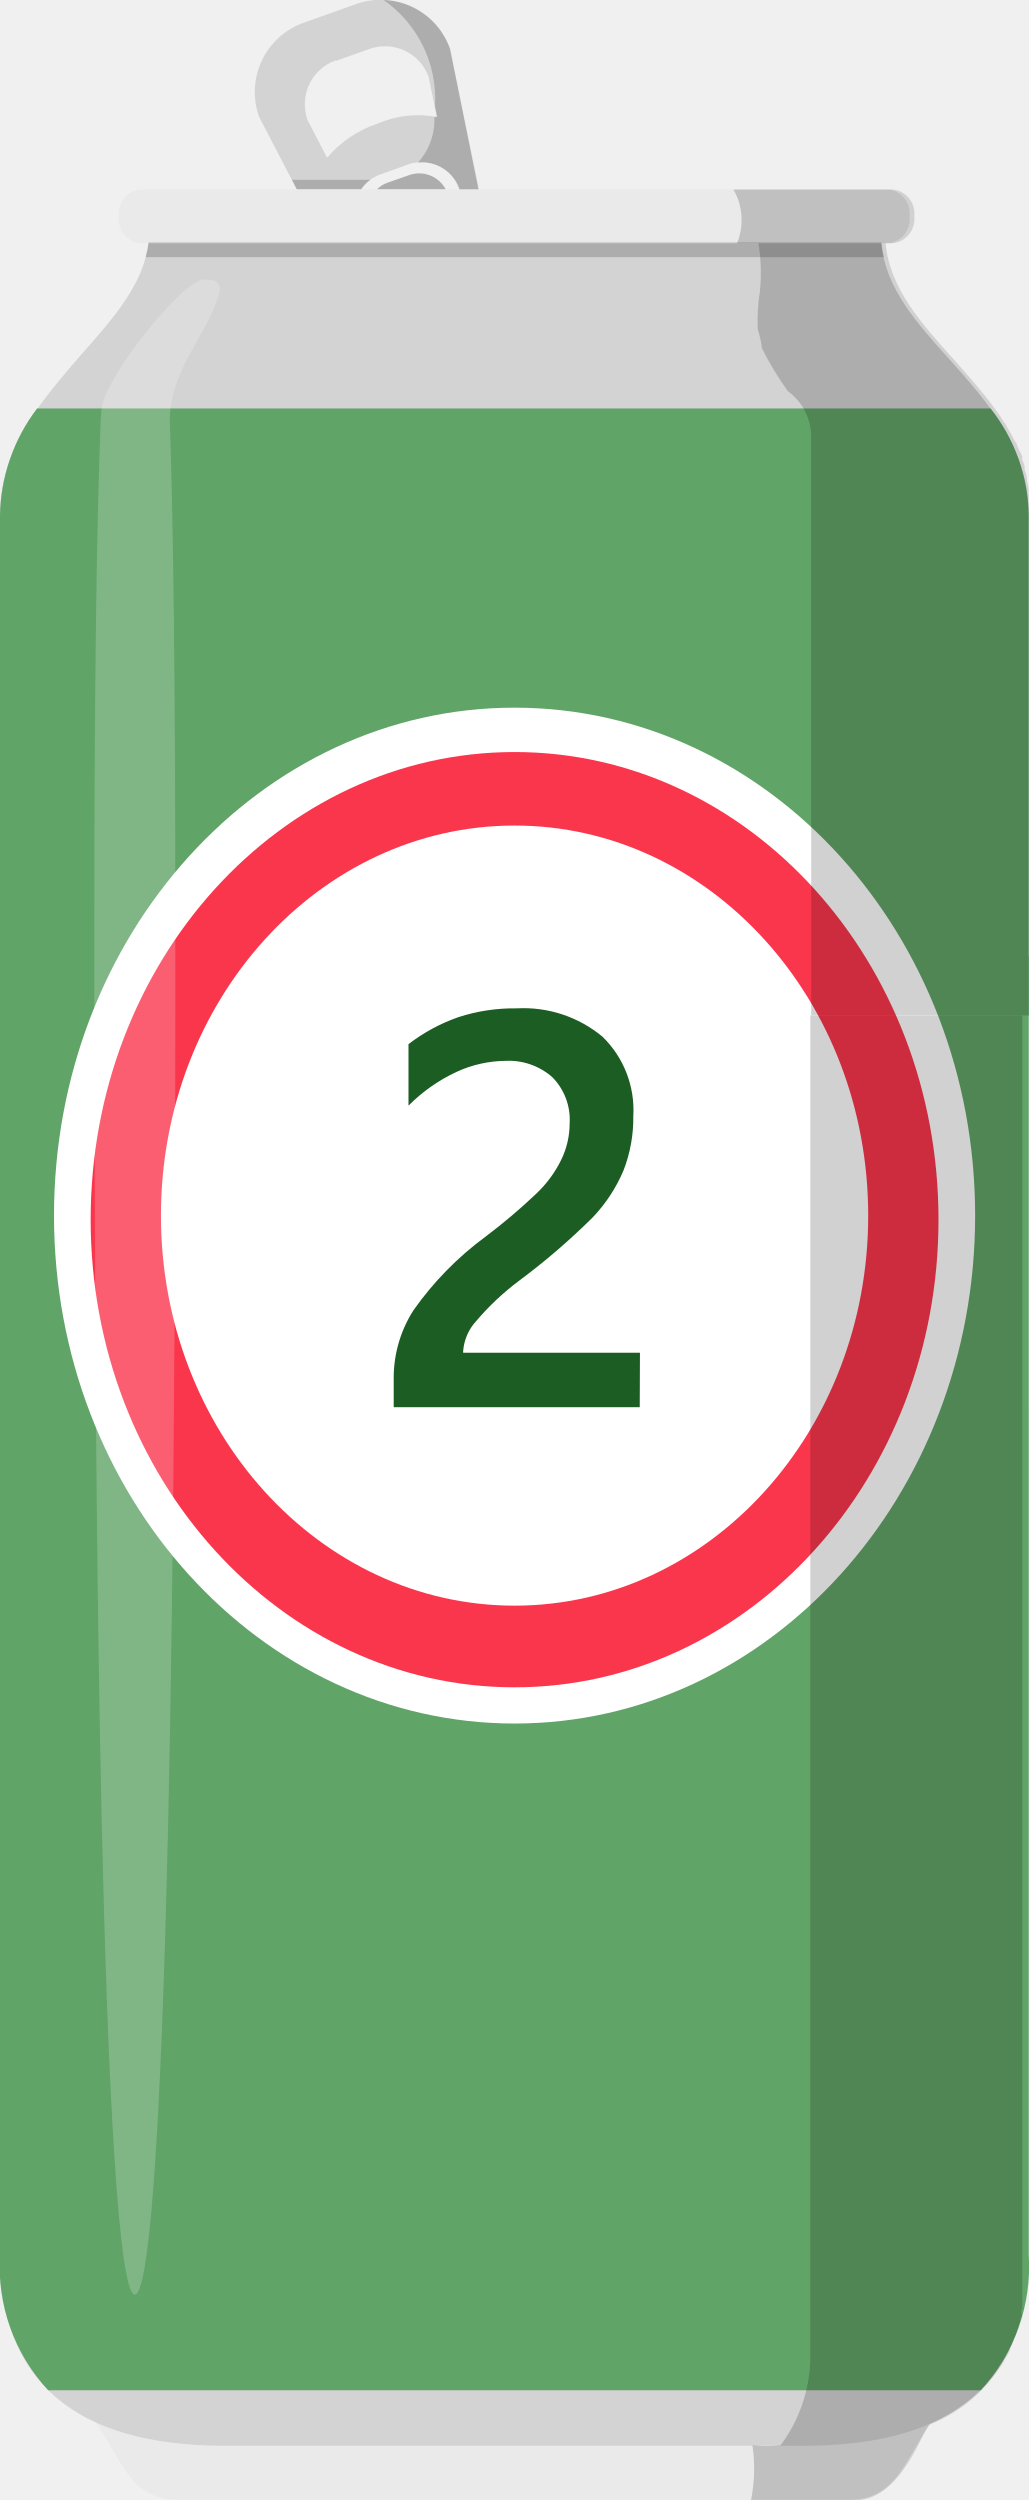
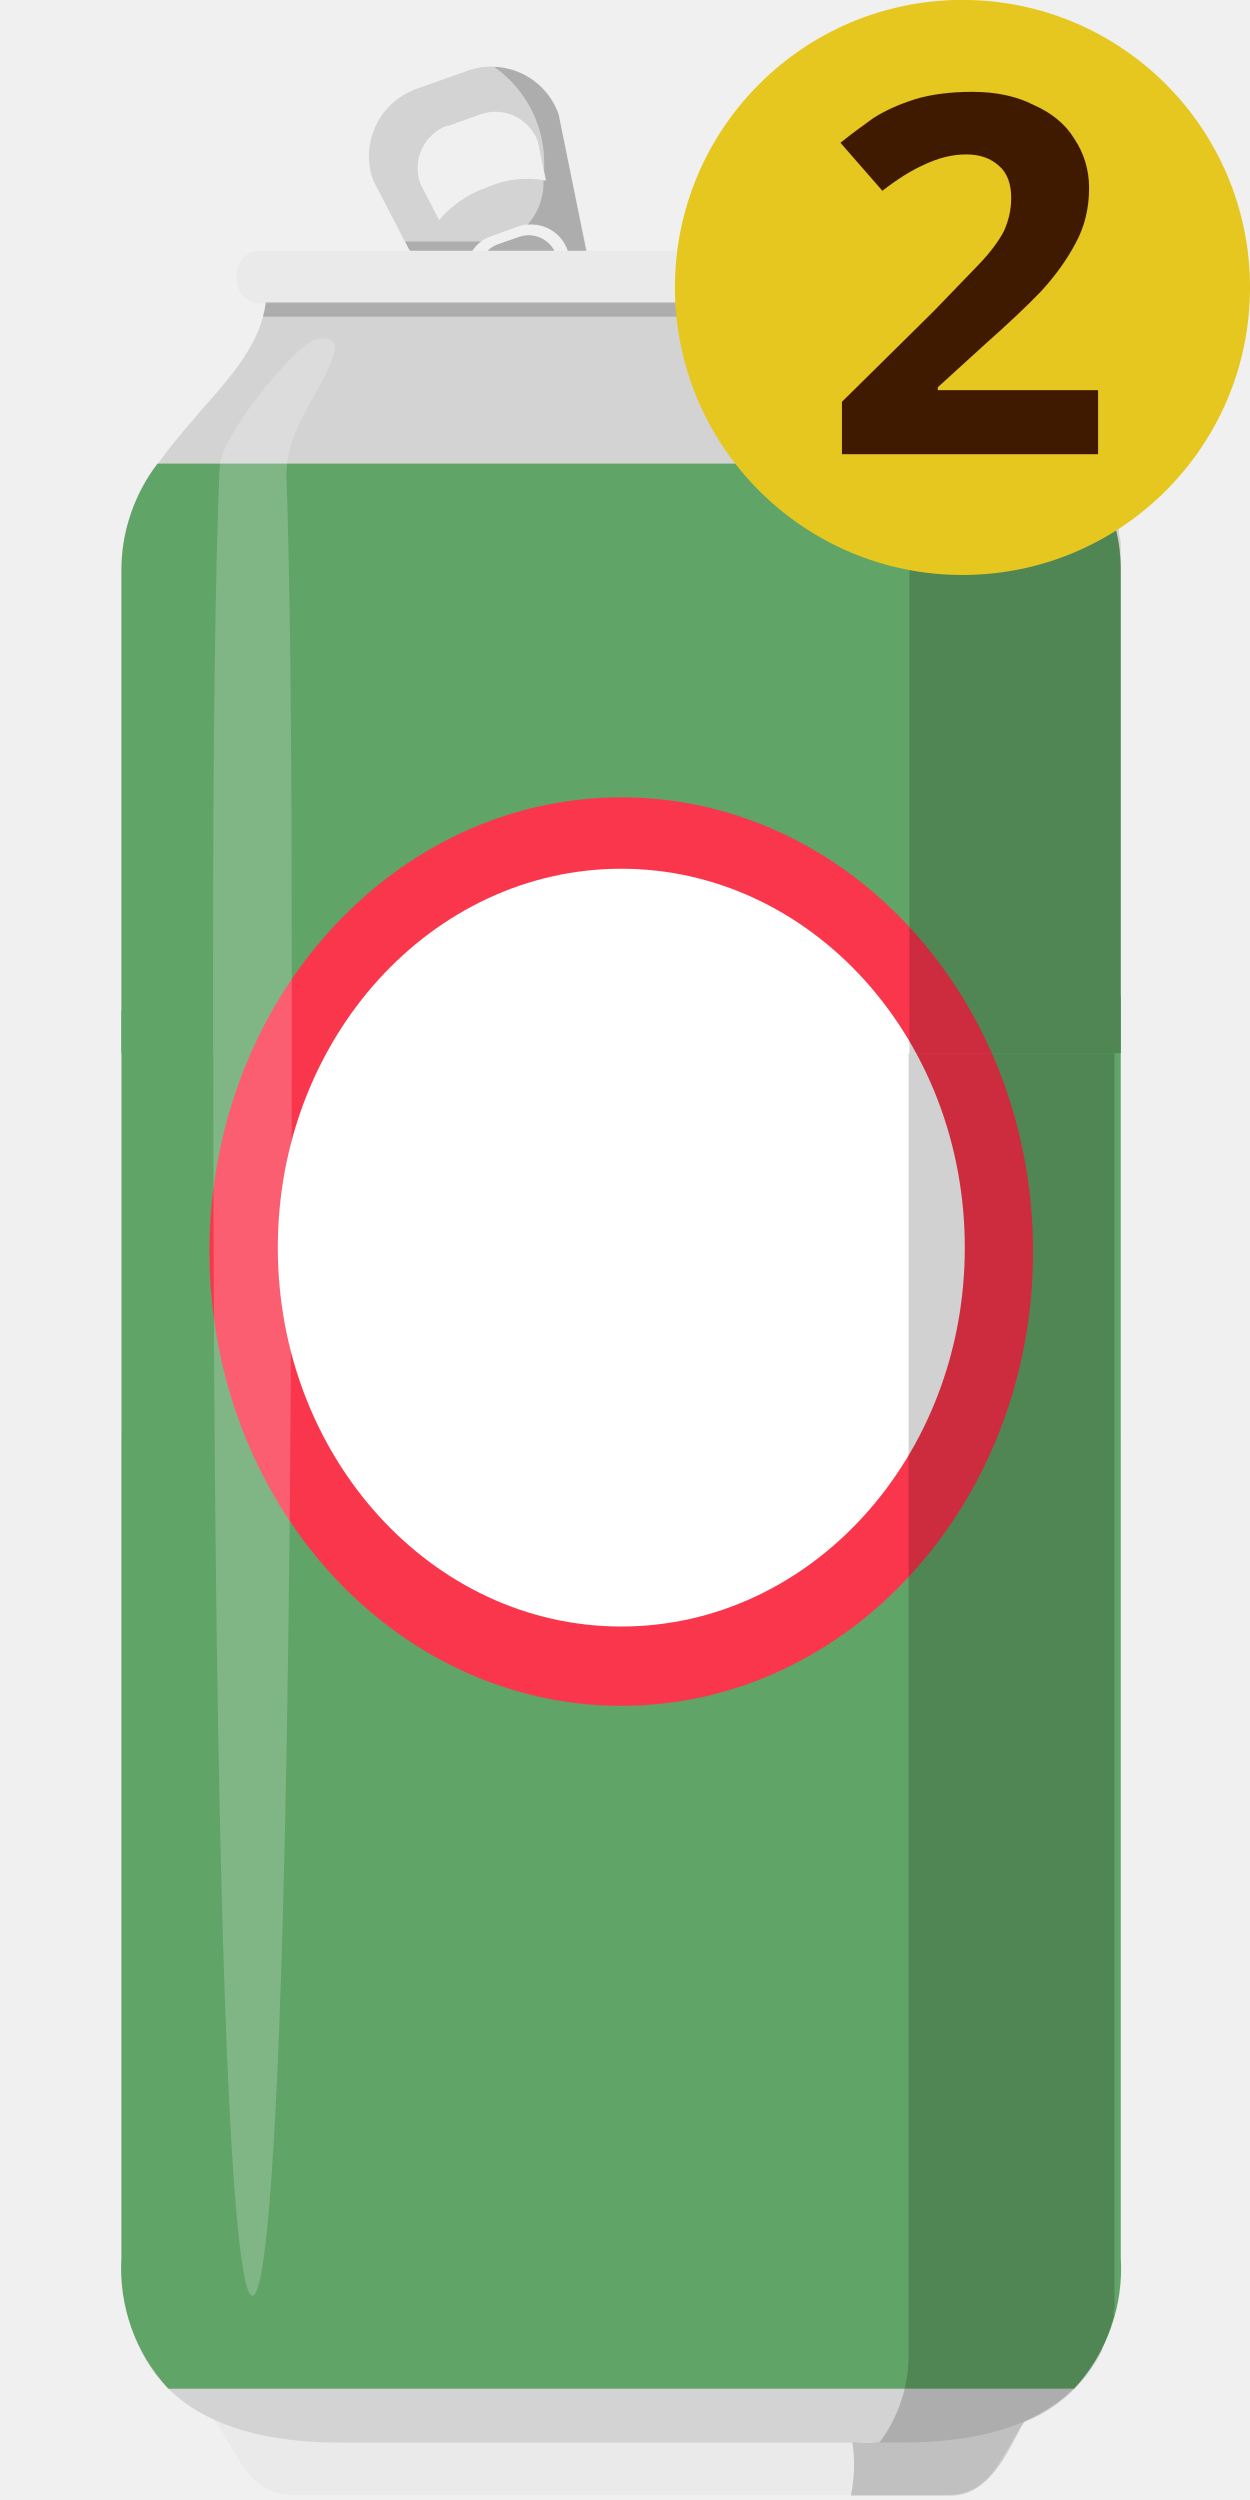
- <svg xmlns="http://www.w3.org/2000/svg" viewBox="0 0 48.01 116.65">
-   <defs>
-     <style>.cls-1{isolation:isolate;}.cls-2{fill:#eaeaea;}.cls-3{fill:#d3d3d3;}.cls-4,.cls-9{fill:#d1d1d1;}.cls-4,.cls-8{mix-blend-mode:multiply;}.cls-5{fill:#60a467;}.cls-10,.cls-6{fill:#fff;}.cls-7{fill:#fa364d;}.cls-10{opacity:0.2;}.cls-11{fill:#1b5d22;}</style>
+ <svg xmlns="http://www.w3.org/2000/svg" viewBox="0 0 50 100" version="1.1" id="svg52" width="50" height="100">
+   <defs id="defs4">
+     <style id="style2">.cls-1{isolation:isolate;}.cls-2{fill:#eaeaea;}.cls-3{fill:#d3d3d3;}.cls-4,.cls-9{fill:#d1d1d1;}.cls-4,.cls-8{mix-blend-mode:multiply;}.cls-5{fill:#60a467;}.cls-10,.cls-6{fill:#fff;}.cls-7{fill:#fa364d;}.cls-10{opacity:0.2;}.cls-11{fill:#1b5d22;}</style>
  </defs>
-   <g class="cls-1">
+   <g class="cls-1" id="g50" style="isolation:isolate" transform="matrix(0.8327163,0,0,0.8327163,4.858653,2.673669)">
    <g id="Layer_2" data-name="Layer 2">
      <g id="Layer_1-2" data-name="Layer 1">
-         <path class="cls-2" d="M9.22,112.91a13.88,13.88,0,0,1-5.75-1.12c2.21,2.29,2.16,4.85,4.85,4.85H39.58c2.69,0,2.66-2.58,4.85-4.85a13.88,13.88,0,0,1-5.75,1.12Z" />
-         <path class="cls-3" d="M13.85,8.84h3a1.75,1.75,0,0,1,.9-.7l1.3-.47a1.85,1.85,0,0,1,2.36,1.12v.05h.91L21,2.28A3.42,3.42,0,0,0,16.59.2l-2.42.86a3.43,3.43,0,0,0-2.08,4.39Zm1.83-6,1.54-.55A2.17,2.17,0,0,1,20,3.58l.38,1.88a4.72,4.72,0,0,0-2.77.31,5.28,5.28,0,0,0-2.35,1.59L14.35,5.6A2.18,2.18,0,0,1,15.68,2.81Z" />
-         <path class="cls-3" d="M19.09,8.17l-1,.35a1.34,1.34,0,0,0-.51.32H20.8A1.4,1.4,0,0,0,19.09,8.17Z" />
-         <path class="cls-4" d="M13.62,8.39l.23.45h3a1.83,1.83,0,0,1,.43-.45Z" />
-         <path class="cls-4" d="M21,2.28A3.42,3.42,0,0,0,17.9,0a5.63,5.63,0,0,1,2.4,4.9.17.17,0,0,1,0,.07l.1.48-.13,0a3,3,0,0,1-.78,2.15,1.83,1.83,0,0,1,1.95,1.21v.05h.91Z" />
-         <path class="cls-4" d="M19.09,8.17l-1,.35a1.34,1.34,0,0,0-.51.32H20.8A1.4,1.4,0,0,0,19.09,8.17Z" />
-         <path class="cls-2" d="M42.44,10.09a1.13,1.13,0,0,0-1-1.25H6.54a1.13,1.13,0,0,0-1,1.25,1.14,1.14,0,0,0,1,1.26H41.47A1.14,1.14,0,0,0,42.44,10.09Z" />
-         <path class="cls-3" d="M0,65.66v39.55c0,5.91,3.53,8.91,10.49,8.91h27c7,0,10.49-3,10.49-8.91V65.66Z" />
-         <path class="cls-3" d="M48,47.38V24.06c0-3.15-1.87-5.24-3.68-7.27-1.53-1.7-3-3.32-3.2-5.44H6.93c-.24,1.91-1.63,3.49-3.1,5.15C2,18.63,0,20.84,0,24.06V47.38Z" />
-         <path class="cls-4" d="M41.25,12a4,4,0,0,1-.12-.69H6.93a5.27,5.27,0,0,1-.14.69Z" />
-         <path class="cls-5" d="M48,47.38V24.06a8.24,8.24,0,0,0-1.78-5H1.73a8.47,8.47,0,0,0-1.73,5V47.38Z" />
-         <path class="cls-5" d="M0,45.32v59.89a8.49,8.49,0,0,0,2.25,6.32H45.76A8.49,8.49,0,0,0,48,105.21V44.62Z" />
-         <ellipse class="cls-6" cx="24.01" cy="56.72" rx="21.49" ry="23.7" />
-         <ellipse class="cls-7" cx="24.01" cy="56.91" rx="19.78" ry="21.82" />
-         <ellipse class="cls-6" cx="24.01" cy="56.72" rx="16.5" ry="18.2" />
-         <g class="cls-8">
-           <path class="cls-9" d="M34.39,11.35l1,0a8.59,8.59,0,0,1,.07,2.22,8.74,8.74,0,0,0-.1,1.84c0-.14.29,1.06.14.74a14.78,14.78,0,0,0,1.26,2.1,2.65,2.65,0,0,1,1.09,2.23V47.38H48V24.06c0-.18,0-.35,0-.52a.41.41,0,0,0,0-.11c0-.17,0-.33,0-.49a.17.17,0,0,1,0-.07c0-.14-.05-.28-.08-.41l0-.11c0-.15-.07-.29-.11-.43a.56.56,0,0,0,0-.12c0-.11-.07-.23-.11-.34a.36.36,0,0,1,0-.11c0-.13-.11-.25-.16-.38l-.07-.15c0-.09-.09-.19-.14-.28a1.74,1.74,0,0,0-.1-.19l-.14-.26-.11-.17c0-.08-.09-.15-.14-.23l-.17-.27-.11-.15-.14-.2h0c-.58-.8-1.25-1.54-1.9-2.28-1.53-1.7-3-3.32-3.2-5.44h.34a1.14,1.14,0,0,0,1-1.26,1.13,1.13,0,0,0-1-1.25H34.22A2.85,2.85,0,0,1,34.39,11.35Z" />
-           <path class="cls-9" d="M37.81,47.38v62.35c0,.13,0,.25,0,.37a7,7,0,0,1-1.39,4,6.46,6.46,0,0,1-1.31,0,7.52,7.52,0,0,1-.07,2.57h4.83c2.24,0,3.19-3.4,3.54-3.55a7.09,7.09,0,0,0,3.71-3.45.43.43,0,0,0,0-.07l.12-.28a1.17,1.17,0,0,0,.05-.11c0-.09.07-.18.1-.26l.06-.15c0-.08.05-.17.08-.26s0-.11.05-.17,0-.16.07-.25,0-.13,0-.19,0-.16.05-.24a2.07,2.07,0,0,0,0-.22c0-.08,0-.16,0-.24l0-.25,0-.23,0-.27a1.5,1.5,0,0,0,0-.22c0-.11,0-.22,0-.33s0-.11,0-.17,0-.35,0-.53V47.38Z" />
+         <path class="cls-2" d="m 9.22,112.91 a 13.88,13.88 0 0 1 -5.75,-1.12 c 2.21,2.29 2.16,4.85 4.85,4.85 h 31.26 c 2.69,0 2.66,-2.58 4.85,-4.85 a 13.88,13.88 0 0 1 -5.75,1.12 z" id="path6" style="fill:#eaeaea" />
+         <path class="cls-3" d="m 13.85,8.84 h 3 a 1.75,1.75 0 0 1 0.9,-0.7 l 1.3,-0.47 a 1.85,1.85 0 0 1 2.36,1.12 v 0.05 h 0.91 L 21,2.28 A 3.42,3.42 0 0 0 16.59,0.2 l -2.42,0.86 a 3.43,3.43 0 0 0 -2.08,4.39 z m 1.83,-6 1.54,-0.55 A 2.17,2.17 0 0 1 20,3.58 l 0.38,1.88 A 4.72,4.72 0 0 0 17.61,5.77 5.28,5.28 0 0 0 15.26,7.36 L 14.35,5.6 a 2.18,2.18 0 0 1 1.33,-2.79 z" id="path8" style="fill:#d3d3d3" />
+         <path class="cls-3" d="m 19.09,8.17 -1,0.35 A 1.34,1.34 0 0 0 17.58,8.84 H 20.8 A 1.4,1.4 0 0 0 19.09,8.17 Z" id="path10" style="fill:#d3d3d3" />
+         <path class="cls-4" d="m 13.62,8.39 0.23,0.45 h 3 a 1.83,1.83 0 0 1 0.43,-0.45 z" id="path12" style="mix-blend-mode:multiply;fill:#d1d1d1" />
+         <path class="cls-4" d="M 21,2.28 A 3.42,3.42 0 0 0 17.9,0 a 5.63,5.63 0 0 1 2.4,4.9 0.17,0.17 0 0 1 0,0.07 l 0.1,0.48 h -0.13 a 3,3 0 0 1 -0.78,2.15 1.83,1.83 0 0 1 1.95,1.21 v 0.05 h 0.91 z" id="path14" style="mix-blend-mode:multiply;fill:#d1d1d1" />
+         <path class="cls-4" d="m 19.09,8.17 -1,0.35 A 1.34,1.34 0 0 0 17.58,8.84 H 20.8 A 1.4,1.4 0 0 0 19.09,8.17 Z" id="path16" style="mix-blend-mode:multiply;fill:#d1d1d1" />
+         <path class="cls-2" d="m 42.44,10.09 a 1.13,1.13 0 0 0 -1,-1.25 H 6.54 a 1.13,1.13 0 0 0 -1,1.25 1.14,1.14 0 0 0 1,1.26 h 34.93 a 1.14,1.14 0 0 0 0.97,-1.26 z" id="path18" style="fill:#eaeaea" />
+         <path class="cls-3" d="m 0,65.66 v 39.55 c 0,5.91 3.53,8.91 10.49,8.91 h 27 c 7,0 10.49,-3 10.49,-8.91 V 65.66 Z" id="path20" style="fill:#d3d3d3" />
+         <path class="cls-3" d="M 48,47.38 V 24.06 c 0,-3.15 -1.87,-5.24 -3.68,-7.27 -1.53,-1.7 -3,-3.32 -3.2,-5.44 H 6.93 C 6.69,13.26 5.3,14.84 3.83,16.5 2,18.63 0,20.84 0,24.06 v 23.32 z" id="path22" style="fill:#d3d3d3" />
+         <path class="cls-4" d="M 41.25,12 A 4,4 0 0 1 41.13,11.31 H 6.93 A 5.27,5.27 0 0 1 6.79,12 Z" id="path24" style="mix-blend-mode:multiply;fill:#d1d1d1" />
+         <path class="cls-5" d="M 48,47.38 V 24.06 a 8.24,8.24 0 0 0 -1.78,-5 H 1.73 a 8.47,8.47 0 0 0 -1.73,5 v 23.32 z" id="path26" style="fill:#60a467" />
+         <path class="cls-5" d="m 0,45.32 v 59.89 a 8.49,8.49 0 0 0 2.25,6.32 H 45.76 A 8.49,8.49 0 0 0 48,105.21 V 44.62 Z" id="path28" style="fill:#60a467" />
+         <ellipse class="cls-7" cx="24.01" cy="56.91" rx="19.78" ry="21.82" id="ellipse32" style="fill:#fa364d" />
+         <ellipse class="cls-6" cx="24.01" cy="56.72" rx="16.5" ry="18.2" id="ellipse34" style="fill:#ffffff" />
+         <g class="cls-8" id="g40" style="mix-blend-mode:multiply">
+           <path class="cls-9" d="m 34.39,11.35 h 1 a 8.59,8.59 0 0 1 0.07,2.22 8.74,8.74 0 0 0 -0.1,1.84 c 0,-0.14 0.29,1.06 0.14,0.74 a 14.78,14.78 0 0 0 1.26,2.1 2.65,2.65 0 0 1 1.09,2.23 v 26.9 H 48 V 24.06 c 0,-0.18 0,-0.35 0,-0.52 a 0.41,0.41 0 0 0 0,-0.11 c 0,-0.17 0,-0.33 0,-0.49 a 0.17,0.17 0 0 1 0,-0.07 c 0,-0.14 -0.05,-0.28 -0.08,-0.41 v -0.11 c 0,-0.15 -0.07,-0.29 -0.11,-0.43 a 0.56,0.56 0 0 0 0,-0.12 c 0,-0.11 -0.07,-0.23 -0.11,-0.34 a 0.36,0.36 0 0 1 0,-0.11 c 0,-0.13 -0.11,-0.25 -0.16,-0.38 l -0.07,-0.15 c 0,-0.09 -0.09,-0.19 -0.14,-0.28 a 1.74,1.74 0 0 0 -0.1,-0.19 l -0.14,-0.26 -0.11,-0.17 c 0,-0.08 -0.09,-0.15 -0.14,-0.23 l -0.17,-0.27 -0.11,-0.15 -0.14,-0.2 v 0 c -0.58,-0.8 -1.25,-1.54 -1.9,-2.28 -1.53,-1.7 -3,-3.32 -3.2,-5.44 h 0.34 a 1.14,1.14 0 0 0 1,-1.26 1.13,1.13 0 0 0 -1,-1.25 h -7.44 a 2.85,2.85 0 0 1 0.17,2.51 z" id="path36" style="fill:#d1d1d1" />
+           <path class="cls-9" d="m 37.81,47.38 v 62.35 c 0,0.13 0,0.25 0,0.37 a 7,7 0 0 1 -1.39,4 6.46,6.46 0 0 1 -1.31,0 7.52,7.52 0 0 1 -0.07,2.57 h 4.83 c 2.24,0 3.19,-3.4 3.54,-3.55 a 7.09,7.09 0 0 0 3.71,-3.45 0.43,0.43 0 0 0 0,-0.07 l 0.12,-0.28 a 1.17,1.17 0 0 0 0.05,-0.11 c 0,-0.09 0.07,-0.18 0.1,-0.26 l 0.06,-0.15 c 0,-0.08 0.05,-0.17 0.08,-0.26 0.03,-0.09 0,-0.11 0.05,-0.17 0.05,-0.06 0,-0.16 0.07,-0.25 0.07,-0.09 0,-0.13 0,-0.19 0,-0.06 0,-0.16 0.05,-0.24 a 2.07,2.07 0 0 0 0,-0.22 c 0,-0.08 0,-0.16 0,-0.24 v -0.25 -0.23 -0.27 a 1.5,1.5 0 0 0 0,-0.22 c 0,-0.11 0,-0.22 0,-0.33 0,-0.11 0,-0.11 0,-0.17 0,-0.06 0,-0.35 0,-0.53 V 47.38 Z" id="path38" style="fill:#d1d1d1" />
        </g>
-         <path class="cls-10" d="M4.41,47.38c0,42.64.9,59.69,1.88,59.69S8.18,90.76,8.18,47.38Z" />
-         <path class="cls-10" d="M8.18,47.38v-4c0-11.5-.09-19-.26-23.83.08-2.33,1.55-3.64,2.27-5.71.29-.85-.45-.8-.69-.8-.9,0-4.4,4.25-4.74,5.9a4.35,4.35,0,0,0-.06.61c-.19,4.86-.3,12.33-.3,23.83v4Z" />
-         <path class="cls-11" d="M29.85,65.66H18.37V64.24a5.87,5.87,0,0,1,.92-3.1,15,15,0,0,1,3.38-3.45,27.23,27.23,0,0,0,2.36-2,5.47,5.47,0,0,0,1.16-1.58,3.88,3.88,0,0,0,.39-1.7,2.82,2.82,0,0,0-.81-2.15,3.07,3.07,0,0,0-2.19-.76,5.55,5.55,0,0,0-2.29.52,7.78,7.78,0,0,0-2.23,1.57V48.72a8.31,8.31,0,0,1,2.33-1.26,8.41,8.41,0,0,1,2.72-.41,5.76,5.76,0,0,1,4,1.32,4.78,4.78,0,0,1,1.44,3.71,6.72,6.72,0,0,1-.46,2.54,7.27,7.27,0,0,1-1.44,2.19,32.17,32.17,0,0,1-3.43,2.95,12.2,12.2,0,0,0-2,1.88,2.32,2.32,0,0,0-.61,1.41v.07h8.25Z" />
+         <path class="cls-10" d="m 4.41,47.38 c 0,42.64 0.9,59.69 1.88,59.69 0.98,0 1.89,-16.31 1.89,-59.69 z" id="path42" style="opacity:0.2;fill:#ffffff" />
+         <path class="cls-10" d="m 8.18,47.38 v -4 c 0,-11.5 -0.09,-19 -0.26,-23.83 0.08,-2.33 1.55,-3.64 2.27,-5.71 0.29,-0.85 -0.45,-0.8 -0.69,-0.8 -0.9,0 -4.4,4.25 -4.74,5.9 A 4.35,4.35 0 0 0 4.7,19.55 C 4.51,24.41 4.4,31.88 4.4,43.38 v 4 z" id="path44" style="opacity:0.2;fill:#ffffff" />
      </g>
    </g>
  </g>
+   <g transform="matrix(3.779528,0,0,3.779528,-430.8805,-793.0991)" id="g1732">
+     <circle r="3.043" cy="212.883" cx="124.19" class="st4" id="path1269-7" style="fill:#e5c720;stroke-width:0.304" />
+     <text y="217.771" x="120.934" id="text1523" class="st5 st2 st3" transform="scale(1.014544,0.9856643)" style="font-style:normal;font-variant:normal;font-weight:bold;font-stretch:normal;font-size:5.369px;font-family:'Segoe UI';-inkscape-font-specification:'Segoe UI Bold';fill:#401a00;stroke-width:0.268">2</text>
+   </g>
</svg>
